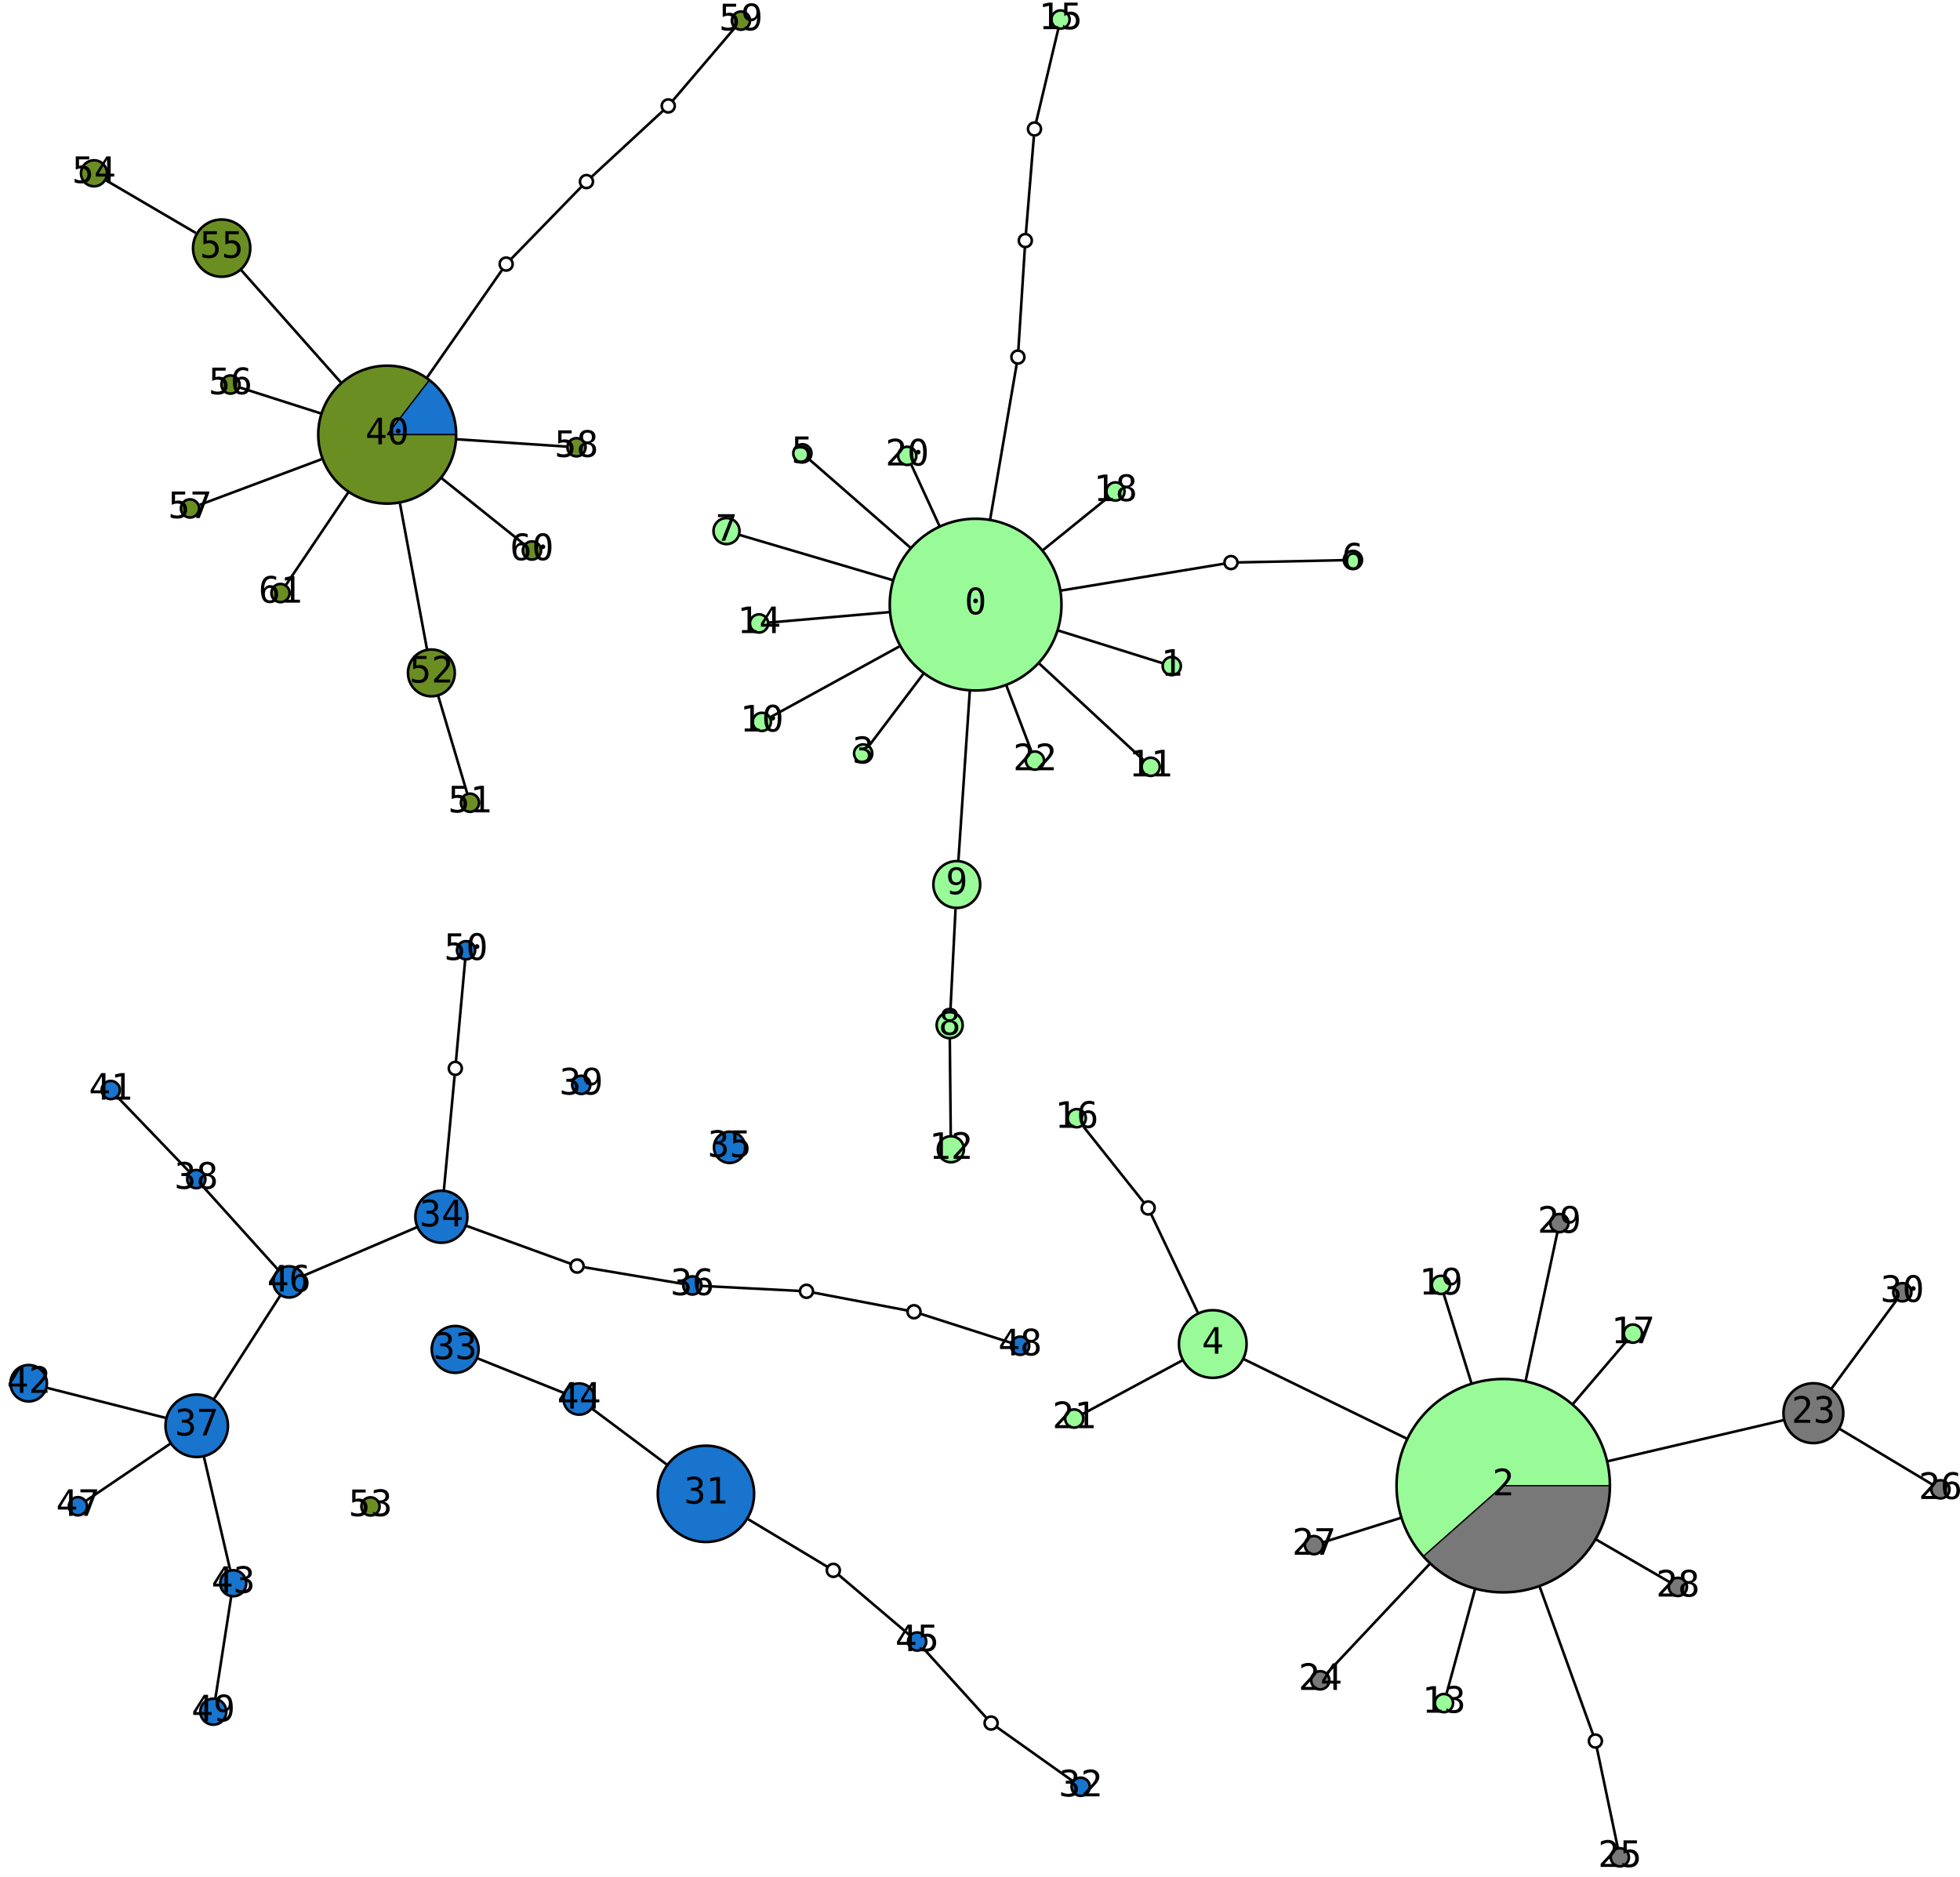
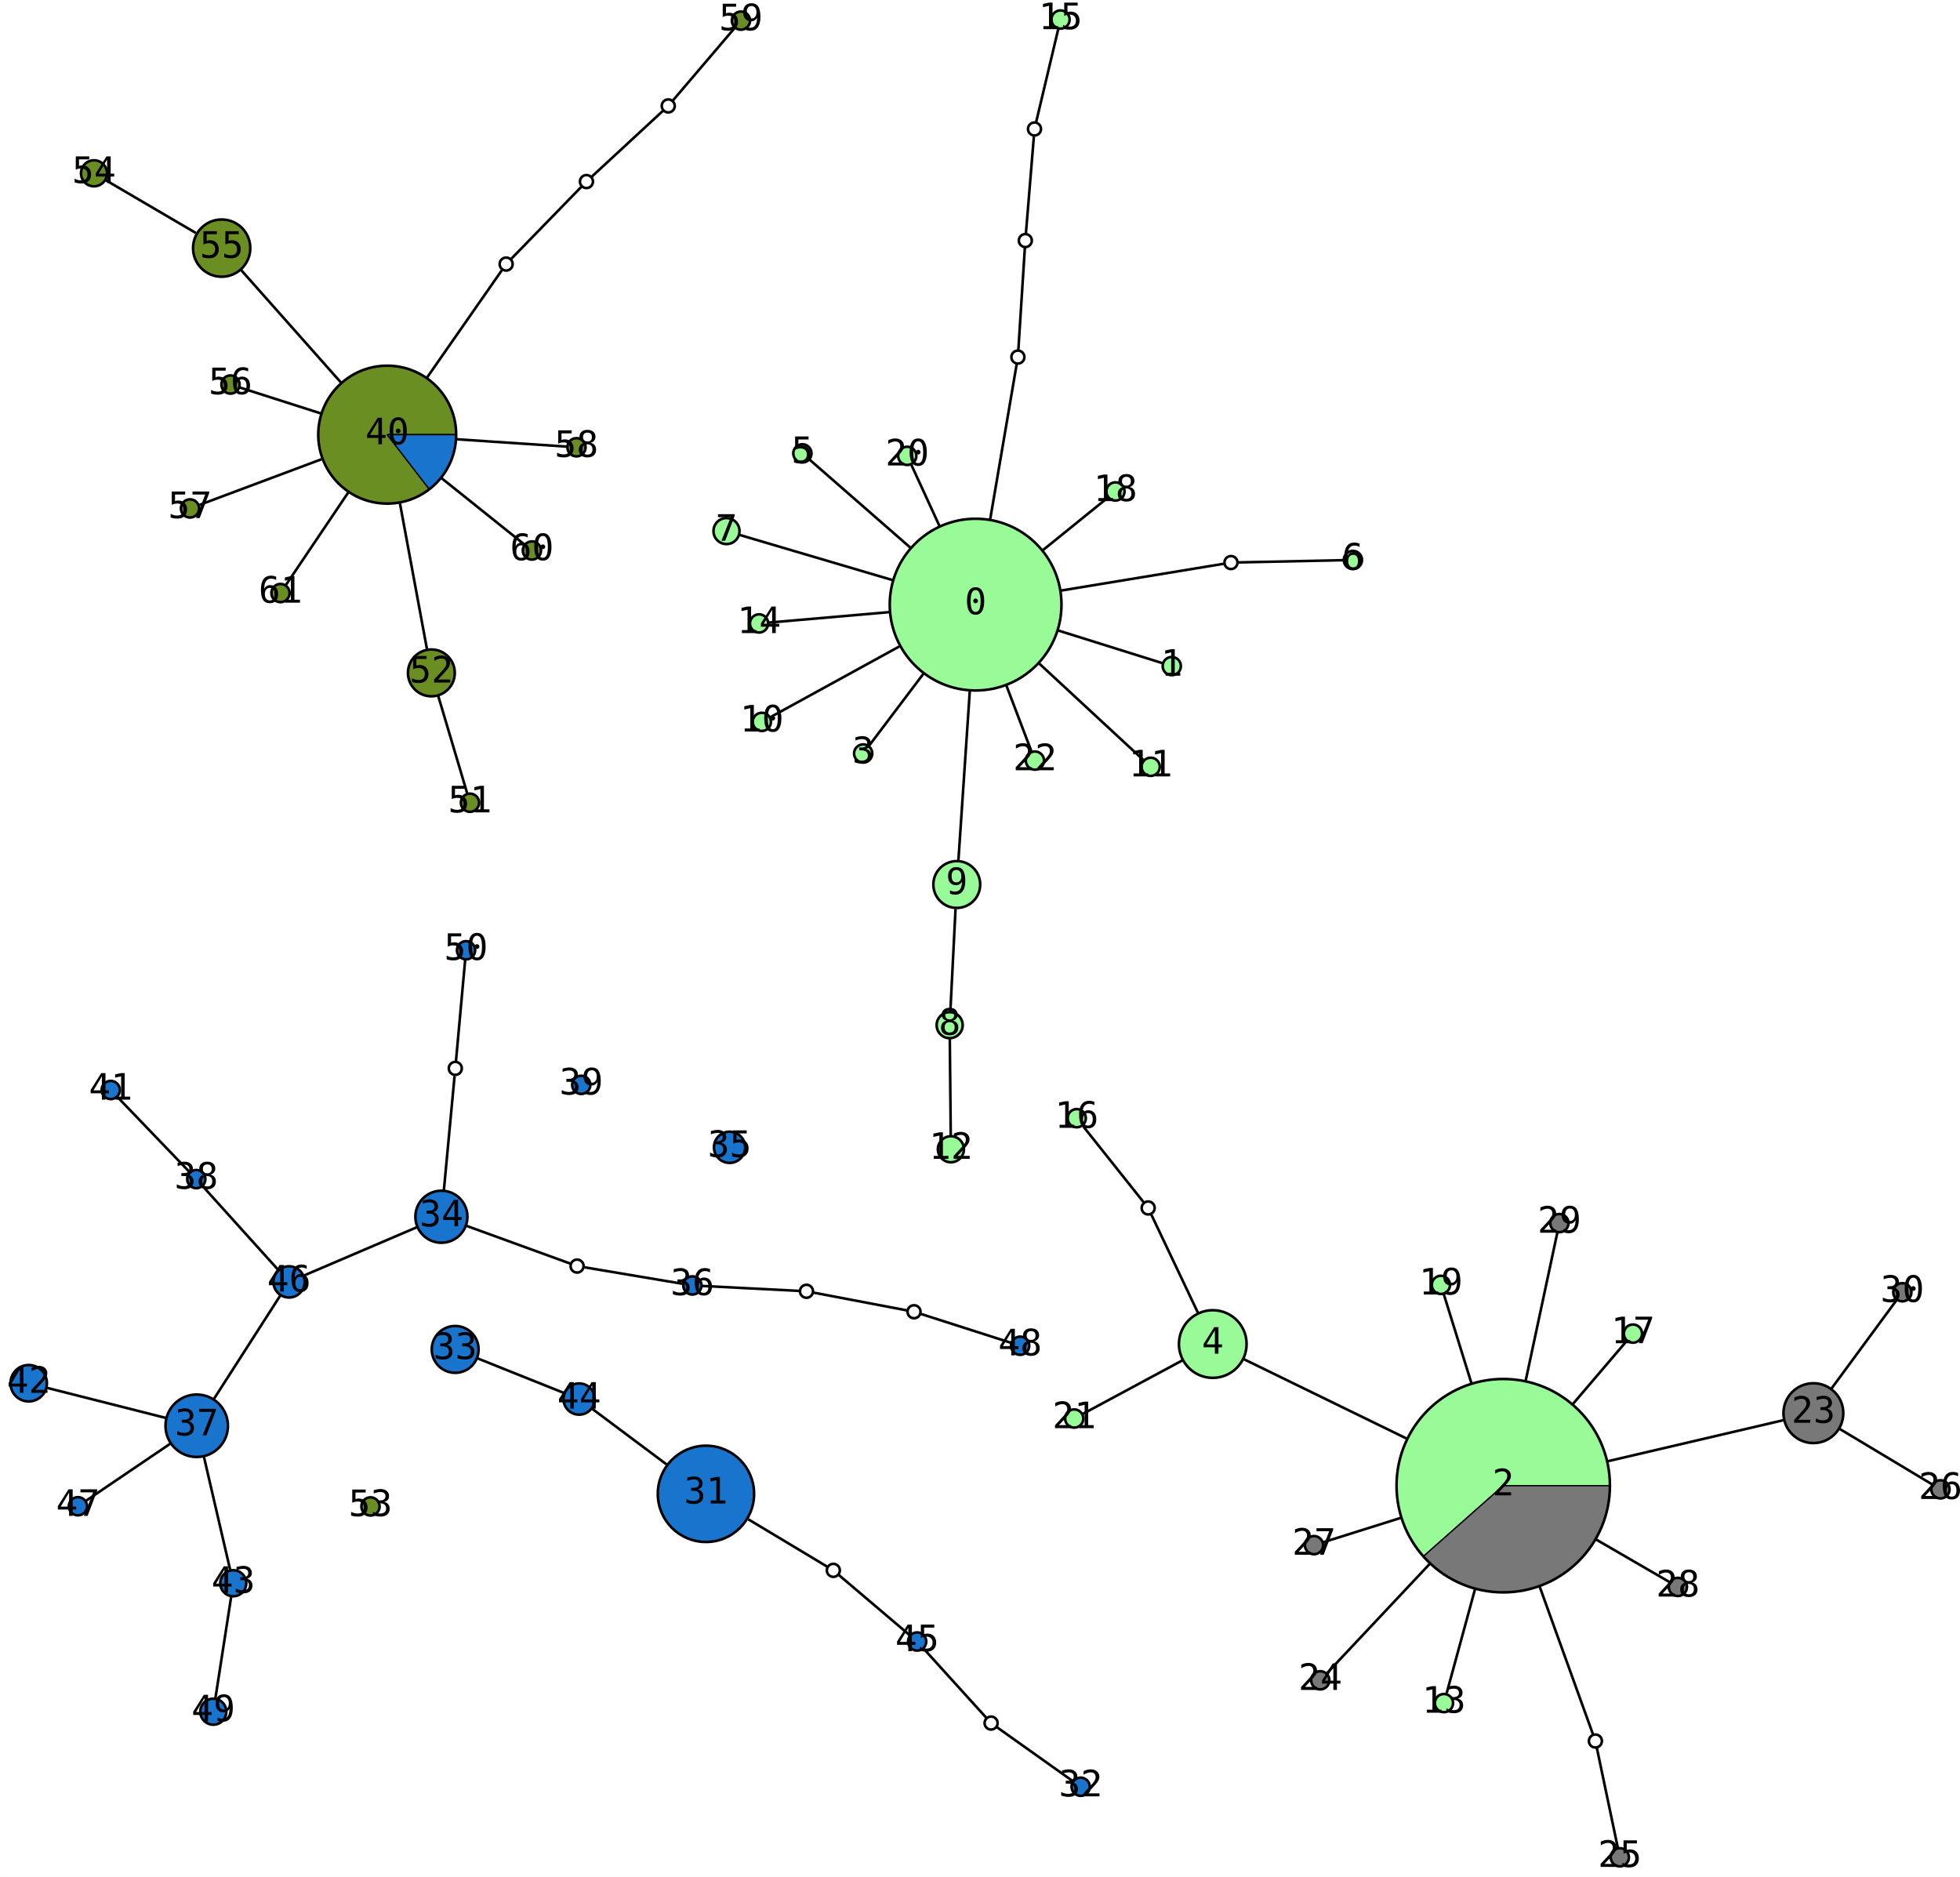
<svg xmlns="http://www.w3.org/2000/svg" width="753pt" height="721pt" viewBox="0.00 0.00 753.17 721.21">
  <g id="graph0" class="graph" transform="scale(1 1) rotate(0) translate(220.351 500.881)">
    <polygon fill="white" stroke="none" points="-220.351,220.327 -220.351,-500.881 532.823,-500.881 532.823,220.327 -220.351,220.327" />
    <g id="node1" class="node">
      <ellipse fill="palegreen" stroke="black" cx="154.548" cy="-268.542" rx="33" ry="33" />
      <text text-anchor="middle" x="154.548" y="-264.842" font-family="monospace" font-size="14.00">0</text>
    </g>
    <g id="node2" class="node">
      <ellipse fill="palegreen" stroke="black" cx="229.929" cy="-244.923" rx="3.5" ry="3.5" />
      <text text-anchor="middle" x="229.929" y="-241.223" font-family="monospace" font-size="14.00">1</text>
    </g>
    <g id="edge1" class="edge">
      <path fill="none" stroke="black" d="M186.079,-258.663C201.894,-253.707 219.196,-248.286 226.438,-246.017" />
    </g>
    <g id="node63" class="node">
      <ellipse fill="white" stroke="black" cx="170.796" cy="-363.665" rx="2.5" ry="2.5" />
    </g>
    <g id="edge2" class="edge">
      <path fill="none" stroke="black" d="M160.14,-301.278C164.032,-324.064 168.786,-351.895 170.305,-360.789" />
    </g>
    <g id="node3" class="node">
      <path fill="palegreen" stroke="black" stroke-width="0.5" d="M357.31,70.026C357.31,70.026 398.31,70.026 398.31,70.026 398.31,68.374 398.21,66.724 398.011,65.084 397.812,63.444 397.514,61.818 397.119,60.214 396.724,58.61 396.232,57.032 395.646,55.487 395.06,53.943 394.382,52.435 393.614,50.972 392.846,49.51 391.991,48.095 391.053,46.735 390.114,45.376 389.095,44.074 387.999,42.838 386.904,41.602 385.735,40.432 384.498,39.337 383.262,38.242 381.96,37.222 380.601,36.284 379.241,35.345 377.827,34.49 376.364,33.722 374.901,32.955 373.394,32.276 371.849,31.69 370.305,31.105 368.726,30.613 367.122,30.217 365.518,29.822 363.892,29.524 362.252,29.325 360.612,29.126 358.962,29.026 357.31,29.026 355.658,29.026 354.008,29.126 352.368,29.325 350.728,29.524 349.102,29.822 347.498,30.217 345.894,30.613 344.316,31.105 342.771,31.69 341.227,32.276 339.719,32.955 338.257,33.722 336.794,34.49 335.379,35.345 334.02,36.284 332.66,37.222 331.359,38.242 330.122,39.337 328.886,40.432 327.717,41.602 326.621,42.838 325.526,44.074 324.506,45.376 323.568,46.735 322.63,48.095 321.774,49.51 321.007,50.972 320.239,52.435 319.56,53.943 318.975,55.487 318.389,57.032 317.897,58.61 317.502,60.214 317.106,61.818 316.808,63.444 316.609,65.084 316.41,66.724 316.31,68.374 316.31,70.026 316.31,71.678 316.41,73.328 316.609,74.968 316.808,76.608 317.106,78.234 317.502,79.838 317.897,81.442 318.389,83.02 318.975,84.565 319.56,86.109 320.239,87.617 321.007,89.08 321.774,90.542 322.63,91.957 323.568,93.317 324.506,94.676 325.526,95.978 326.621,97.214 326.621,97.214 357.31,70.026 357.31,70.026" />
      <path fill="#787878" stroke="black" stroke-width="0.5" d="M357.31,70.026C357.31,70.026 326.621,97.214 326.621,97.214 327.306,97.987 328.019,98.733 328.76,99.452 329.501,100.171 330.269,100.861 331.062,101.522 331.855,102.183 332.672,102.814 333.513,103.413 334.353,104.012 335.216,104.579 336.099,105.113 336.983,105.647 337.886,106.147 338.807,106.613 339.728,107.079 340.667,107.51 341.62,107.905 342.574,108.3 343.542,108.659 344.523,108.981 345.504,109.303 346.496,109.588 347.498,109.835 348.501,110.082 349.512,110.291 350.53,110.461 351.548,110.632 352.572,110.764 353.6,110.858 354.628,110.951 355.659,111.006 356.691,111.021 357.723,111.037 358.755,111.014 359.786,110.951 360.816,110.889 361.844,110.788 362.866,110.648 363.889,110.508 364.906,110.329 365.915,110.113 366.925,109.896 367.925,109.641 368.915,109.349 369.905,109.057 370.884,108.728 371.849,108.362 372.814,107.996 373.765,107.593 374.7,107.155 375.635,106.718 376.553,106.245 377.452,105.738 378.351,105.231 379.23,104.69 380.089,104.116 380.947,103.543 381.783,102.937 382.596,102.301 383.408,101.664 384.197,100.997 384.959,100.301 385.721,99.605 386.457,98.88 387.164,98.129 387.872,97.377 388.55,96.599 389.199,95.796 389.848,94.993 390.466,94.166 391.053,93.317 391.639,92.467 392.193,91.596 392.714,90.704 393.234,89.813 393.721,88.903 394.173,87.975 394.625,87.046 395.041,86.102 395.422,85.142 395.803,84.183 396.147,83.209 396.454,82.224 396.761,81.238 397.031,80.241 397.263,79.236 397.494,78.23 397.688,77.216 397.844,76.195 397.999,75.175 398.116,74.149 398.193,73.119 398.271,72.09 398.31,71.058 398.31,70.026 398.31,70.026 357.31,70.026 357.31,70.026" />
      <ellipse fill="none" stroke="black" cx="357.31" cy="70.026" rx="41" ry="41" />
      <text text-anchor="middle" x="357.31" y="73.726" font-family="monospace" font-size="14.00">2</text>
    </g>
    <g id="node5" class="node">
      <ellipse fill="palegreen" stroke="black" cx="245.685" cy="15.595" rx="13" ry="13" />
      <text text-anchor="middle" x="245.685" y="19.295" font-family="monospace" font-size="14.00">4</text>
    </g>
    <g id="edge6" class="edge">
      <path fill="none" stroke="black" d="M320.451,52.052C298.605,41.4 272.364,28.605 257.495,21.354" />
    </g>
    <g id="node14" class="node">
      <ellipse fill="palegreen" stroke="black" cx="334.531" cy="153.566" rx="3.5" ry="3.5" />
      <text text-anchor="middle" x="334.531" y="157.266" font-family="monospace" font-size="14.00">13</text>
    </g>
    <g id="edge7" class="edge">
      <path fill="none" stroke="black" d="M346.454,109.838C342.054,125.976 337.547,142.504 335.569,149.759" />
    </g>
    <g id="node18" class="node">
      <ellipse fill="palegreen" stroke="black" cx="407.163" cy="11.587" rx="3.5" ry="3.5" />
      <text text-anchor="middle" x="407.163" y="15.287" font-family="monospace" font-size="14.00">17</text>
    </g>
    <g id="edge8" class="edge">
      <path fill="none" stroke="black" d="M383.988,38.754C392.508,28.767 400.753,19.102 404.717,14.456" />
    </g>
    <g id="node20" class="node">
      <ellipse fill="palegreen" stroke="black" cx="333.356" cy="-7.135" rx="3.5" ry="3.5" />
      <text text-anchor="middle" x="333.356" y="-3.435" font-family="monospace" font-size="14.00">19</text>
    </g>
    <g id="edge9" class="edge">
      <path fill="none" stroke="black" d="M345.052,30.541C340.724,16.6 336.445,2.816 334.477,-3.523" />
    </g>
    <g id="node24" class="node">
      <ellipse fill="#787878" stroke="black" cx="476.498" cy="42.162" rx="11.5" ry="11.5" />
      <text text-anchor="middle" x="476.498" y="45.862" font-family="monospace" font-size="14.00">23</text>
    </g>
    <g id="edge10" class="edge">
      <path fill="none" stroke="black" d="M397.33,60.67C421.135,55.105 449.627,48.444 465.111,44.825" />
    </g>
    <g id="node25" class="node">
      <ellipse fill="#787878" stroke="black" cx="286.998" cy="144.816" rx="3.5" ry="3.5" />
      <text text-anchor="middle" x="286.998" y="148.516" font-family="monospace" font-size="14.00">24</text>
    </g>
    <g id="edge11" class="edge">
      <path fill="none" stroke="black" d="M329.117,100.015C313.529,116.596 296.039,135.2 289.576,142.074" />
    </g>
    <g id="node28" class="node">
      <ellipse fill="#787878" stroke="black" cx="284.588" cy="92.879" rx="3.5" ry="3.5" />
      <text text-anchor="middle" x="284.588" y="96.579" font-family="monospace" font-size="14.00">27</text>
    </g>
    <g id="edge12" class="edge">
      <path fill="none" stroke="black" d="M317.969,82.389C305.654,86.259 293.797,89.985 288.102,91.775" />
    </g>
    <g id="node29" class="node">
      <ellipse fill="#787878" stroke="black" cx="424.426" cy="108.932" rx="3.5" ry="3.5" />
      <text text-anchor="middle" x="424.426" y="112.632" font-family="monospace" font-size="14.00">28</text>
    </g>
    <g id="edge13" class="edge">
      <path fill="none" stroke="black" d="M392.834,90.618C404.405,97.326 415.663,103.852 421.081,106.992" />
    </g>
    <g id="node30" class="node">
      <ellipse fill="#787878" stroke="black" cx="378.882" cy="-30.873" rx="3.5" ry="3.5" />
      <text text-anchor="middle" x="378.882" y="-27.173" font-family="monospace" font-size="14.00">29</text>
    </g>
    <g id="edge14" class="edge">
      <path fill="none" stroke="black" d="M365.898,29.858C370.739,7.216 376.197,-18.311 378.144,-27.419" />
    </g>
    <g id="node4" class="node">
      <ellipse fill="palegreen" stroke="black" cx="111.342" cy="-211.335" rx="3.5" ry="3.5" />
      <text text-anchor="middle" x="111.342" y="-207.635" font-family="monospace" font-size="14.00">3</text>
    </g>
    <g id="edge15" class="edge">
      <path fill="none" stroke="black" d="M113.665,-214.411C117.661,-219.702 126.206,-231.016 134.455,-241.938" />
    </g>
    <g id="node22" class="node">
      <ellipse fill="palegreen" stroke="black" cx="192.442" cy="44.224" rx="3.5" ry="3.5" />
      <text text-anchor="middle" x="192.442" y="47.924" font-family="monospace" font-size="14.00">21</text>
    </g>
    <g id="edge16" class="edge">
      <path fill="none" stroke="black" d="M234.132,21.807C221.898,28.385 203.334,38.367 195.798,42.419" />
    </g>
    <g id="node6" class="node">
      <ellipse fill="palegreen" stroke="black" cx="87.976" cy="-326.663" rx="3.5" ry="3.5" />
      <text text-anchor="middle" x="87.976" y="-322.963" font-family="monospace" font-size="14.00">5</text>
    </g>
    <g id="edge17" class="edge">
      <path fill="none" stroke="black" d="M90.836,-324.166C97.506,-318.343 114.65,-303.376 129.475,-290.433" />
    </g>
    <g id="node7" class="node">
      <ellipse fill="palegreen" stroke="black" cx="299.536" cy="-285.697" rx="3.5" ry="3.5" />
      <text text-anchor="middle" x="299.536" y="-281.997" font-family="monospace" font-size="14.00">6</text>
    </g>
    <g id="node66" class="node">
      <ellipse fill="white" stroke="black" cx="252.682" cy="-284.702" rx="2.5" ry="2.5" />
    </g>
    <g id="edge18" class="edge">
      <path fill="none" stroke="black" d="M295.86,-285.619C286.713,-285.424 263.104,-284.923 255.259,-284.756" />
    </g>
    <g id="node8" class="node">
      <ellipse fill="palegreen" stroke="black" cx="58.811" cy="-296.804" rx="5" ry="5" />
      <text text-anchor="middle" x="58.811" y="-293.104" font-family="monospace" font-size="14.00">7</text>
    </g>
    <g id="edge20" class="edge">
      <path fill="none" stroke="black" d="M63.69,-295.364C74.436,-292.192 100.907,-284.378 122.521,-277.997" />
    </g>
    <g id="node9" class="node">
      <ellipse fill="palegreen" stroke="black" cx="144.576" cy="-106.942" rx="5" ry="5" />
      <text text-anchor="middle" x="144.576" y="-103.242" font-family="monospace" font-size="14.00">8</text>
    </g>
    <g id="node10" class="node">
      <ellipse fill="palegreen" stroke="black" cx="147.309" cy="-160.984" rx="9" ry="9" />
      <text text-anchor="middle" x="147.309" y="-157.284" font-family="monospace" font-size="14.00">9</text>
    </g>
    <g id="edge21" class="edge">
      <path fill="none" stroke="black" d="M147.926,-170.155C148.891,-184.481 150.801,-212.873 152.324,-235.49" />
    </g>
    <g id="edge22" class="edge">
      <path fill="none" stroke="black" d="M146.833,-151.571C146.252,-140.079 145.29,-121.062 144.833,-112.02" />
    </g>
    <g id="node11" class="node">
      <ellipse fill="palegreen" stroke="black" cx="72.393" cy="-223.483" rx="3.5" ry="3.5" />
      <text text-anchor="middle" x="72.393" y="-219.783" font-family="monospace" font-size="14.00">10</text>
    </g>
    <g id="edge23" class="edge">
      <path fill="none" stroke="black" d="M75.513,-225.194C83.662,-229.663 106.262,-242.059 125.218,-252.456" />
    </g>
    <g id="node12" class="node">
      <ellipse fill="palegreen" stroke="black" cx="221.826" cy="-206.221" rx="3.5" ry="3.5" />
      <text text-anchor="middle" x="221.826" y="-202.521" font-family="monospace" font-size="14.00">11</text>
    </g>
    <g id="edge24" class="edge">
      <path fill="none" stroke="black" d="M218.935,-208.899C212.044,-215.282 194.088,-231.915 178.884,-245.999" />
    </g>
    <g id="node13" class="node">
      <ellipse fill="palegreen" stroke="black" cx="145.045" cy="-59.253" rx="5" ry="5" />
      <text text-anchor="middle" x="145.045" y="-55.553" font-family="monospace" font-size="14.00">12</text>
    </g>
    <g id="edge25" class="edge">
      <path fill="none" stroke="black" d="M144.995,-64.356C144.905,-73.487 144.718,-92.522 144.627,-101.731" />
    </g>
    <g id="node15" class="node">
      <ellipse fill="palegreen" stroke="black" cx="71.329" cy="-261.312" rx="3.5" ry="3.5" />
      <text text-anchor="middle" x="71.329" y="-257.612" font-family="monospace" font-size="14.00">14</text>
    </g>
    <g id="edge26" class="edge">
      <path fill="none" stroke="black" d="M74.905,-261.623C82.994,-262.325 103.405,-264.099 121.538,-265.674" />
    </g>
    <g id="node16" class="node">
      <ellipse fill="palegreen" stroke="black" cx="187.18" cy="-493.381" rx="3.5" ry="3.5" />
      <text text-anchor="middle" x="187.18" y="-489.681" font-family="monospace" font-size="14.00">15</text>
    </g>
    <g id="node17" class="node">
      <ellipse fill="palegreen" stroke="black" cx="193.407" cy="-71.192" rx="3.5" ry="3.5" />
      <text text-anchor="middle" x="193.407" y="-67.492" font-family="monospace" font-size="14.00">16</text>
    </g>
    <g id="node67" class="node">
      <ellipse fill="white" stroke="black" cx="220.861" cy="-36.694" rx="2.5" ry="2.5" />
    </g>
    <g id="edge27" class="edge">
      <path fill="none" stroke="black" d="M195.94,-68.008C201.462,-61.069 214.463,-44.734 219.144,-38.852" />
    </g>
    <g id="node19" class="node">
      <ellipse fill="palegreen" stroke="black" cx="208.282" cy="-312.028" rx="3.5" ry="3.5" />
      <text text-anchor="middle" x="208.282" y="-308.328" font-family="monospace" font-size="14.00">18</text>
    </g>
    <g id="edge29" class="edge">
      <path fill="none" stroke="black" d="M205.393,-309.69C200.553,-305.773 190.352,-297.517 180.348,-289.421" />
    </g>
    <g id="node21" class="node">
      <ellipse fill="palegreen" stroke="black" cx="128.269" cy="-325.709" rx="3.5" ry="3.5" />
      <text text-anchor="middle" x="128.269" y="-322.009" font-family="monospace" font-size="14.00">20</text>
    </g>
    <g id="edge30" class="edge">
      <path fill="none" stroke="black" d="M129.834,-322.304C132.044,-317.497 136.299,-308.242 140.663,-298.748" />
    </g>
    <g id="node23" class="node">
      <ellipse fill="palegreen" stroke="black" cx="177.343" cy="-208.607" rx="3.5" ry="3.5" />
      <text text-anchor="middle" x="177.343" y="-204.907" font-family="monospace" font-size="14.00">22</text>
    </g>
    <g id="edge31" class="edge">
      <path fill="none" stroke="black" d="M175.986,-212.177C174.03,-217.318 170.23,-227.31 166.365,-237.472" />
    </g>
    <g id="node26" class="node">
      <ellipse fill="#787878" stroke="black" cx="402.114" cy="212.827" rx="3.5" ry="3.5" />
      <text text-anchor="middle" x="402.114" y="216.527" font-family="monospace" font-size="14.00">25</text>
    </g>
    <g id="node68" class="node">
      <ellipse fill="white" stroke="black" cx="392.728" cy="168.15" rx="2.5" ry="2.5" />
    </g>
    <g id="edge32" class="edge">
      <path fill="none" stroke="black" d="M401.377,209.321C399.545,200.599 394.815,178.088 393.244,170.607" />
    </g>
    <g id="node27" class="node">
      <ellipse fill="#787878" stroke="black" cx="525.323" cy="71.433" rx="3.5" ry="3.5" />
      <text text-anchor="middle" x="525.323" y="75.133" font-family="monospace" font-size="14.00">26</text>
    </g>
    <g id="edge34" class="edge">
      <path fill="none" stroke="black" d="M522.12,69.512C514.991,65.239 497.572,54.796 486.438,48.121" />
    </g>
    <g id="node31" class="node">
      <ellipse fill="#787878" stroke="black" cx="510.686" cy="-4.302" rx="3.5" ry="3.5" />
      <text text-anchor="middle" x="510.686" y="-0.602" font-family="monospace" font-size="14.00">30</text>
    </g>
    <g id="edge35" class="edge">
      <path fill="none" stroke="black" d="M508.443,-1.254C503.452,5.53 491.254,22.108 483.458,32.703" />
    </g>
    <g id="node32" class="node">
      <ellipse fill="#1874cd" stroke="black" cx="50.914" cy="73.164" rx="18.5" ry="18.5" />
      <text text-anchor="middle" x="50.914" y="76.864" font-family="monospace" font-size="14.00">31</text>
    </g>
    <g id="node33" class="node">
      <ellipse fill="#1874cd" stroke="black" cx="194.92" cy="185.717" rx="3.5" ry="3.5" />
      <text text-anchor="middle" x="194.92" y="189.417" font-family="monospace" font-size="14.00">32</text>
    </g>
    <g id="node34" class="node">
      <ellipse fill="#1874cd" stroke="black" cx="-45.455" cy="17.662" rx="9" ry="9" />
      <text text-anchor="middle" x="-45.455" y="21.362" font-family="monospace" font-size="14.00">33</text>
    </g>
    <g id="node35" class="node">
      <ellipse fill="#1874cd" stroke="black" cx="-50.752" cy="-33.323" rx="10" ry="10" />
      <text text-anchor="middle" x="-50.752" y="-29.623" font-family="monospace" font-size="14.00">34</text>
    </g>
    <g id="node69" class="node">
      <ellipse fill="white" stroke="black" cx="-45.406" cy="-90.331" rx="2.5" ry="2.5" />
    </g>
    <g id="edge36" class="edge">
      <path fill="none" stroke="black" d="M-49.797,-43.514C-48.547,-56.837 -46.43,-79.416 -45.68,-87.415" />
    </g>
    <g id="node36" class="node">
      <ellipse fill="#1874cd" stroke="black" cx="60" cy="-60" rx="6" ry="6" />
      <text text-anchor="middle" x="60" y="-56.3" font-family="monospace" font-size="14.00">35</text>
    </g>
    <g id="node37" class="node">
      <ellipse fill="#1874cd" stroke="black" cx="45.709" cy="-6.917" rx="3.5" ry="3.5" />
      <text text-anchor="middle" x="45.709" y="-3.217" font-family="monospace" font-size="14.00">36</text>
    </g>
    <g id="node70" class="node">
      <ellipse fill="white" stroke="black" cx="1.397" cy="-14.364" rx="2.5" ry="2.5" />
    </g>
    <g id="edge38" class="edge">
      <path fill="none" stroke="black" d="M42.232,-7.501C33.745,-8.928 12.092,-12.566 4.27,-13.881" />
    </g>
    <g id="node71" class="node">
      <ellipse fill="white" stroke="black" cx="89.55" cy="-4.674" rx="2.5" ry="2.5" />
    </g>
    <g id="edge40" class="edge">
      <path fill="none" stroke="black" d="M49.447,-6.726C58.061,-6.285 79.152,-5.206 86.758,-4.817" />
    </g>
    <g id="node38" class="node">
      <ellipse fill="#1874cd" stroke="black" cx="-144.781" cy="47.002" rx="12" ry="12" />
      <text text-anchor="middle" x="-144.781" y="50.702" font-family="monospace" font-size="14.00">37</text>
    </g>
    <g id="node43" class="node">
      <ellipse fill="#1874cd" stroke="black" cx="-209.351" cy="30.655" rx="7" ry="7" />
      <text text-anchor="middle" x="-209.351" y="34.355" font-family="monospace" font-size="14.00">42</text>
    </g>
    <g id="edge43" class="edge">
      <path fill="none" stroke="black" d="M-156.624,44.004C-170.022,40.612 -191.399,35.2 -202.364,32.424" />
    </g>
    <g id="node44" class="node">
      <ellipse fill="#1874cd" stroke="black" cx="-130.733" cy="107.517" rx="5" ry="5" />
      <text text-anchor="middle" x="-130.733" y="111.217" font-family="monospace" font-size="14.00">43</text>
    </g>
    <g id="edge44" class="edge">
      <path fill="none" stroke="black" d="M-142.005,58.958C-138.935,72.184 -134.129,92.886 -131.918,102.409" />
    </g>
    <g id="node47" class="node">
      <ellipse fill="#1874cd" stroke="black" cx="-109.302" cy="-8.282" rx="6" ry="6" />
      <text text-anchor="middle" x="-109.302" y="-4.582" font-family="monospace" font-size="14.00">46</text>
    </g>
    <g id="edge45" class="edge">
      <path fill="none" stroke="black" d="M-138.273,36.862C-130.671,25.017 -118.395,5.887 -112.57,-3.189" />
    </g>
    <g id="node48" class="node">
      <ellipse fill="#1874cd" stroke="black" cx="-190.425" cy="77.93" rx="3.5" ry="3.5" />
      <text text-anchor="middle" x="-190.425" y="81.63" font-family="monospace" font-size="14.00">47</text>
    </g>
    <g id="edge46" class="edge">
      <path fill="none" stroke="black" d="M-154.91,53.866C-165.206,60.842 -180.554,71.242 -187.183,75.734" />
    </g>
    <g id="node39" class="node">
      <ellipse fill="#1874cd" stroke="black" cx="-144.941" cy="-47.786" rx="3.5" ry="3.5" />
      <text text-anchor="middle" x="-144.941" y="-44.086" font-family="monospace" font-size="14.00">38</text>
    </g>
    <g id="node42" class="node">
      <ellipse fill="#1874cd" stroke="black" cx="-177.824" cy="-82.023" rx="3.5" ry="3.5" />
      <text text-anchor="middle" x="-177.824" y="-78.323" font-family="monospace" font-size="14.00">41</text>
    </g>
    <g id="edge47" class="edge">
      <path fill="none" stroke="black" d="M-147.521,-50.473C-153.699,-56.904 -169.273,-73.12 -175.346,-79.442" />
    </g>
    <g id="edge48" class="edge">
      <path fill="none" stroke="black" d="M-142.378,-44.945C-136.313,-38.222 -121.031,-21.283 -113.554,-12.995" />
    </g>
    <g id="node40" class="node">
      <ellipse fill="#1874cd" stroke="black" cx="3" cy="-84" rx="3.5" ry="3.5" />
      <text text-anchor="middle" x="3" y="-80.3" font-family="monospace" font-size="14.00">39</text>
    </g>
    <g id="node41" class="node">
-       <path fill="#1874cd" stroke="black" stroke-width="0.5" d="M-71.575,-333.858C-71.575,-333.858 -45.075,-333.858 -45.075,-333.858 -45.075,-334.867 -45.133,-335.876 -45.248,-336.879 -45.363,-337.881 -45.535,-338.877 -45.764,-339.86 -45.993,-340.843 -46.277,-341.812 -46.617,-342.763 -46.956,-343.714 -47.349,-344.644 -47.794,-345.55 -48.24,-346.456 -48.736,-347.336 -49.282,-348.185 -49.828,-349.034 -50.422,-349.851 -51.061,-350.633 -51.7,-351.414 -52.383,-352.158 -53.107,-352.862 -53.83,-353.565 -54.594,-354.227 -55.393,-354.843 -55.393,-354.843 -71.575,-333.858 -71.575,-333.858" />
-       <path fill="olivedrab" stroke="black" stroke-width="0.5" d="M-71.575,-333.858C-71.575,-333.858 -55.393,-354.843 -55.393,-354.843 -55.98,-355.296 -56.586,-355.724 -57.209,-356.125 -57.831,-356.527 -58.471,-356.903 -59.125,-357.251 -59.779,-357.599 -60.448,-357.92 -61.129,-358.212 -61.81,-358.504 -62.504,-358.768 -63.207,-359.002 -63.91,-359.236 -64.623,-359.44 -65.343,-359.615 -66.064,-359.789 -66.791,-359.933 -67.523,-360.046 -68.256,-360.16 -68.993,-360.242 -69.732,-360.294 -70.472,-360.345 -71.213,-360.366 -71.954,-360.355 -72.695,-360.345 -73.435,-360.303 -74.173,-360.23 -74.91,-360.158 -75.645,-360.054 -76.374,-359.92 -77.103,-359.786 -77.826,-359.621 -78.541,-359.426 -79.256,-359.231 -79.962,-359.007 -80.659,-358.752 -81.355,-358.498 -82.04,-358.215 -82.713,-357.904 -83.385,-357.592 -84.044,-357.253 -84.689,-356.886 -85.333,-356.519 -85.961,-356.126 -86.572,-355.706 -87.183,-355.287 -87.776,-354.842 -88.35,-354.373 -88.924,-353.903 -89.478,-353.41 -90.01,-352.895 -90.543,-352.379 -91.053,-351.841 -91.541,-351.283 -92.028,-350.725 -92.492,-350.146 -92.931,-349.549 -93.37,-348.951 -93.783,-348.336 -94.17,-347.704 -94.558,-347.072 -94.918,-346.424 -95.251,-345.762 -95.584,-345.1 -95.889,-344.424 -96.165,-343.736 -96.442,-343.048 -96.689,-342.349 -96.907,-341.641 -97.124,-340.932 -97.312,-340.215 -97.47,-339.491 -97.627,-338.767 -97.754,-338.036 -97.851,-337.301 -97.947,-336.566 -98.013,-335.828 -98.047,-335.087 -98.081,-334.347 -98.085,-333.605 -98.057,-332.865 -98.029,-332.124 -97.97,-331.385 -97.88,-330.649 -97.791,-329.913 -97.67,-329.182 -97.519,-328.456 -97.368,-327.731 -97.186,-327.012 -96.975,-326.301 -96.764,-325.591 -96.523,-324.89 -96.253,-324.199 -95.983,-323.509 -95.683,-322.831 -95.356,-322.165 -95.029,-321.5 -94.675,-320.849 -94.293,-320.214 -93.911,-319.578 -93.503,-318.959 -93.07,-318.358 -92.636,-317.757 -92.178,-317.174 -91.695,-316.611 -91.213,-316.049 -90.707,-315.507 -90.18,-314.986 -89.652,-314.466 -89.102,-313.968 -88.533,-313.494 -87.963,-313.019 -87.374,-312.569 -86.767,-312.144 -86.159,-311.719 -85.534,-311.32 -84.894,-310.948 -84.253,-310.575 -83.597,-310.23 -82.927,-309.912 -82.257,-309.595 -81.575,-309.305 -80.88,-309.045 -80.186,-308.785 -79.482,-308.554 -78.769,-308.353 -78.055,-308.152 -77.334,-307.98 -76.606,-307.84 -75.878,-307.699 -75.145,-307.589 -74.408,-307.51 -73.671,-307.43 -72.931,-307.382 -72.19,-307.365 -71.449,-307.348 -70.708,-307.362 -69.968,-307.407 -69.228,-307.452 -68.491,-307.528 -67.757,-307.634 -67.024,-307.741 -66.295,-307.879 -65.573,-308.046 -64.851,-308.214 -64.137,-308.412 -63.431,-308.64 -62.726,-308.868 -62.031,-309.125 -61.347,-309.411 -60.663,-309.697 -59.992,-310.012 -59.334,-310.354 -58.677,-310.697 -58.034,-311.067 -57.408,-311.463 -56.782,-311.859 -56.172,-312.281 -55.581,-312.729 -54.99,-313.176 -54.418,-313.648 -53.867,-314.143 -53.316,-314.639 -52.785,-315.157 -52.277,-315.697 -51.769,-316.236 -51.284,-316.797 -50.823,-317.378 -50.362,-317.958 -49.926,-318.558 -49.515,-319.175 -49.105,-319.792 -48.72,-320.426 -48.362,-321.075 -48.005,-321.724 -47.675,-322.388 -47.373,-323.065 -47.071,-323.742 -46.798,-324.431 -46.554,-325.131 -46.309,-325.831 -46.095,-326.541 -45.91,-327.258 -45.726,-327.976 -45.571,-328.701 -45.448,-329.432 -45.324,-330.163 -45.231,-330.899 -45.169,-331.637 -45.106,-332.376 -45.075,-333.117 -45.075,-333.858 -45.075,-333.858 -71.575,-333.858 -71.575,-333.858" />
+       <path fill="olivedrab" stroke="black" stroke-width="0.5" d="M-71.575,-333.858C-71.575,-333.858 -45.075,-333.858 -45.075,-333.858 -45.075,-334.599 -45.106,-335.34 -45.169,-336.078 -45.231,-336.817 -45.324,-337.553 -45.448,-338.283 -45.571,-339.014 -45.726,-339.739 -45.91,-340.457 -46.095,-341.175 -46.309,-341.885 -46.554,-342.585 -46.798,-343.285 -47.071,-343.974 -47.373,-344.651 -47.675,-345.328 -48.005,-345.992 -48.362,-346.641 -48.72,-347.29 -49.105,-347.924 -49.515,-348.541 -49.926,-349.158 -50.362,-349.758 -50.823,-350.338 -51.284,-350.918 -51.769,-351.479 -52.277,-352.019 -52.785,-352.559 -53.316,-353.077 -53.867,-353.572 -54.418,-354.068 -54.99,-354.539 -55.581,-354.987 -56.172,-355.434 -56.782,-355.857 -57.408,-356.253 -58.034,-356.649 -58.677,-357.019 -59.334,-357.361 -59.992,-357.704 -60.663,-358.018 -61.347,-358.304 -62.031,-358.59 -62.726,-358.848 -63.431,-359.075 -64.137,-359.303 -64.851,-359.501 -65.573,-359.669 -66.295,-359.837 -67.024,-359.975 -67.757,-360.081 -68.491,-360.188 -69.228,-360.264 -69.968,-360.309 -70.708,-360.354 -71.449,-360.368 -72.19,-360.351 -72.931,-360.333 -73.671,-360.285 -74.408,-360.206 -75.145,-360.127 -75.878,-360.017 -76.606,-359.876 -77.334,-359.735 -78.055,-359.564 -78.769,-359.363 -79.482,-359.162 -80.186,-358.931 -80.88,-358.67 -81.575,-358.41 -82.257,-358.121 -82.927,-357.803 -83.597,-357.486 -84.253,-357.14 -84.894,-356.768 -85.534,-356.395 -86.159,-355.996 -86.767,-355.571 -87.374,-355.146 -87.963,-354.696 -88.533,-354.222 -89.102,-353.748 -89.652,-353.25 -90.18,-352.729 -90.707,-352.209 -91.213,-351.667 -91.695,-351.104 -92.178,-350.541 -92.636,-349.959 -93.07,-349.357 -93.503,-348.756 -93.911,-348.137 -94.293,-347.502 -94.675,-346.866 -95.029,-346.215 -95.356,-345.55 -95.683,-344.885 -95.983,-344.206 -96.253,-343.516 -96.523,-342.826 -96.764,-342.125 -96.975,-341.414 -97.186,-340.704 -97.368,-339.985 -97.519,-339.259 -97.67,-338.534 -97.791,-337.802 -97.88,-337.066 -97.97,-336.331 -98.029,-335.592 -98.057,-334.851 -98.085,-334.11 -98.081,-333.369 -98.047,-332.628 -98.013,-331.888 -97.947,-331.149 -97.851,-330.414 -97.754,-329.68 -97.627,-328.949 -97.47,-328.225 -97.312,-327.501 -97.124,-326.783 -96.907,-326.075 -96.689,-325.366 -96.442,-324.667 -96.165,-323.979 -95.889,-323.292 -95.584,-322.616 -95.251,-321.954 -94.918,-321.291 -94.558,-320.644 -94.17,-320.012 -93.783,-319.38 -93.37,-318.764 -92.931,-318.167 -92.492,-317.57 -92.028,-316.991 -91.541,-316.433 -91.053,-315.874 -90.543,-315.336 -90.01,-314.821 -89.478,-314.305 -88.924,-313.812 -88.35,-313.343 -87.776,-312.874 -87.183,-312.429 -86.572,-312.01 -85.961,-311.59 -85.333,-311.196 -84.689,-310.83 -84.044,-310.463 -83.385,-310.123 -82.713,-309.812 -82.04,-309.5 -81.355,-309.217 -80.659,-308.963 -79.962,-308.709 -79.256,-308.484 -78.541,-308.29 -77.826,-308.095 -77.103,-307.93 -76.374,-307.796 -75.645,-307.662 -74.91,-307.558 -74.173,-307.485 -73.435,-307.413 -72.695,-307.371 -71.954,-307.361 -71.213,-307.35 -70.472,-307.37 -69.732,-307.422 -68.993,-307.474 -68.256,-307.556 -67.523,-307.669 -66.791,-307.783 -66.064,-307.927 -65.343,-308.101 -64.623,-308.275 -63.91,-308.48 -63.207,-308.714 -62.504,-308.948 -61.81,-309.211 -61.129,-309.504 -60.448,-309.796 -59.779,-310.116 -59.125,-310.465 -58.471,-310.813 -57.831,-311.188 -57.209,-311.59 -56.586,-311.992 -55.98,-312.42 -55.393,-312.872 -55.393,-312.872 -71.575,-333.858 -71.575,-333.858" />
+       <path fill="#1874cd" stroke="black" stroke-width="0.5" d="M-71.575,-333.858C-71.575,-333.858 -55.393,-312.872 -55.393,-312.872 -54.594,-313.489 -53.83,-314.15 -53.107,-314.854 -52.383,-315.557 -51.7,-316.302 -51.061,-317.083 -50.422,-317.864 -49.828,-318.682 -49.282,-319.531 -48.736,-320.38 -48.24,-321.26 -47.794,-322.165 -47.349,-323.071 -46.956,-324.002 -46.617,-324.952 -46.277,-325.903 -45.993,-326.872 -45.764,-327.856 -45.535,-328.839 -45.363,-329.834 -45.248,-330.837 -45.133,-331.84 -45.075,-332.848 -45.075,-333.858 -45.075,-333.858 -71.575,-333.858 -71.575,-333.858" />
      <ellipse fill="none" stroke="black" cx="-71.575" cy="-333.858" rx="26.5" ry="26.5" />
      <text text-anchor="middle" x="-71.575" y="-330.158" font-family="monospace" font-size="14.00">40</text>
    </g>
    <g id="node53" class="node">
      <ellipse fill="olivedrab" stroke="black" cx="-54.602" cy="-242.308" rx="9" ry="9" />
      <text text-anchor="middle" x="-54.602" y="-238.608" font-family="monospace" font-size="14.00">52</text>
    </g>
    <g id="edge49" class="edge">
      <path fill="none" stroke="black" d="M-66.666,-307.378C-63.18,-288.578 -58.709,-264.463 -56.309,-251.513" />
    </g>
    <g id="node56" class="node">
      <ellipse fill="olivedrab" stroke="black" cx="-135.193" cy="-405.538" rx="11" ry="11" />
      <text text-anchor="middle" x="-135.193" y="-401.838" font-family="monospace" font-size="14.00">55</text>
    </g>
    <g id="edge50" class="edge">
      <path fill="none" stroke="black" d="M-89.296,-353.825C-101.944,-368.075 -118.314,-386.52 -127.696,-397.091" />
    </g>
    <g id="node57" class="node">
      <ellipse fill="olivedrab" stroke="black" cx="-131.801" cy="-353.115" rx="3.5" ry="3.5" />
      <text text-anchor="middle" x="-131.801" y="-349.415" font-family="monospace" font-size="14.00">56</text>
    </g>
    <g id="edge51" class="edge">
      <path fill="none" stroke="black" d="M-97.117,-342.025C-109.171,-345.879 -122.226,-350.053 -128.311,-351.999" />
    </g>
    <g id="node58" class="node">
      <ellipse fill="olivedrab" stroke="black" cx="-147.352" cy="-305.5" rx="3.5" ry="3.5" />
      <text text-anchor="middle" x="-147.352" y="-301.8" font-family="monospace" font-size="14.00">57</text>
    </g>
    <g id="edge52" class="edge">
      <path fill="none" stroke="black" d="M-96.808,-324.415C-114.03,-317.97 -135.192,-310.051 -143.627,-306.894" />
    </g>
    <g id="node59" class="node">
      <ellipse fill="olivedrab" stroke="black" cx="1.165" cy="-329.011" rx="3.5" ry="3.5" />
      <text text-anchor="middle" x="1.165" y="-325.311" font-family="monospace" font-size="14.00">58</text>
    </g>
    <g id="edge53" class="edge">
      <path fill="none" stroke="black" d="M-44.903,-332.081C-29.008,-331.021 -10.448,-329.785 -2.621,-329.263" />
    </g>
    <g id="node61" class="node">
      <ellipse fill="olivedrab" stroke="black" cx="-15.967" cy="-289.337" rx="3.5" ry="3.5" />
      <text text-anchor="middle" x="-15.967" y="-285.637" font-family="monospace" font-size="14.00">60</text>
    </g>
    <g id="edge58" class="edge">
      <path fill="none" stroke="black" d="M-50.869,-317.28C-38.764,-307.589 -24.736,-296.358 -18.825,-291.625" />
    </g>
    <g id="node62" class="node">
      <ellipse fill="olivedrab" stroke="black" cx="-112.588" cy="-272.987" rx="3.5" ry="3.5" />
      <text text-anchor="middle" x="-112.588" y="-269.287" font-family="monospace" font-size="14.00">61</text>
    </g>
    <g id="edge59" class="edge">
      <path fill="none" stroke="black" d="M-86.614,-311.537C-95.576,-298.237 -106.04,-282.705 -110.453,-276.155" />
    </g>
    <g id="node73" class="node">
      <ellipse fill="white" stroke="black" cx="-25.862" cy="-399.406" rx="2.5" ry="2.5" />
    </g>
    <g id="edge54" class="edge">
      <path fill="none" stroke="black" d="M-56.353,-355.684C-45.549,-371.177 -32.172,-390.357 -27.536,-397.005" />
    </g>
    <g id="node45" class="node">
      <ellipse fill="#1874cd" stroke="black" cx="2.175" cy="36.734" rx="6" ry="6" />
      <text text-anchor="middle" x="2.175" y="40.434" font-family="monospace" font-size="14.00">44</text>
    </g>
    <g id="edge60" class="edge">
      <path fill="none" stroke="black" d="M7.026,40.361C13.672,45.328 25.906,54.472 35.773,61.846" />
    </g>
    <g id="edge61" class="edge">
      <path fill="none" stroke="black" d="M-3.666,34.396C-12.012,31.054 -27.401,24.892 -36.995,21.05" />
    </g>
    <g id="node46" class="node">
      <ellipse fill="#1874cd" stroke="black" cx="132.081" cy="129.908" rx="3.5" ry="3.5" />
      <text text-anchor="middle" x="132.081" y="133.608" font-family="monospace" font-size="14.00">45</text>
    </g>
    <g id="node76" class="node">
      <ellipse fill="white" stroke="black" cx="99.87" cy="102.567" rx="2.5" ry="2.5" />
    </g>
    <g id="edge62" class="edge">
      <path fill="none" stroke="black" d="M129.108,127.385C122.629,121.886 107.377,108.939 101.885,104.277" />
    </g>
    <g id="node77" class="node">
      <ellipse fill="white" stroke="black" cx="160.495" cy="161.248" rx="2.5" ry="2.5" />
    </g>
    <g id="edge64" class="edge">
      <path fill="none" stroke="black" d="M134.703,132.801C140.418,139.104 153.873,153.944 158.718,159.287" />
    </g>
    <g id="edge66" class="edge">
      <path fill="none" stroke="black" d="M-103.474,-10.774C-93.292,-15.129 -72.191,-24.154 -59.997,-29.369" />
    </g>
    <g id="node49" class="node">
      <ellipse fill="#1874cd" stroke="black" cx="171.652" cy="16.248" rx="3.5" ry="3.5" />
      <text text-anchor="middle" x="171.652" y="19.948" font-family="monospace" font-size="14.00">48</text>
    </g>
    <g id="node50" class="node">
      <ellipse fill="#1874cd" stroke="black" cx="-138.401" cy="156.878" rx="5" ry="5" />
      <text text-anchor="middle" x="-138.401" y="160.578" font-family="monospace" font-size="14.00">49</text>
    </g>
    <g id="edge67" class="edge">
      <path fill="none" stroke="black" d="M-137.58,151.596C-136.096,142.045 -132.987,122.026 -131.524,112.613" />
    </g>
    <g id="node51" class="node">
      <ellipse fill="#1874cd" stroke="black" cx="-41.273" cy="-135.72" rx="3.5" ry="3.5" />
      <text text-anchor="middle" x="-41.273" y="-132.02" font-family="monospace" font-size="14.00">50</text>
    </g>
    <g id="node52" class="node">
      <ellipse fill="olivedrab" stroke="black" cx="-39.763" cy="-192.414" rx="3.5" ry="3.5" />
      <text text-anchor="middle" x="-39.763" y="-188.714" font-family="monospace" font-size="14.00">51</text>
    </g>
    <g id="edge68" class="edge">
      <path fill="none" stroke="black" d="M-40.83,-196.002C-43.143,-203.778 -48.674,-222.376 -51.98,-233.492" />
    </g>
    <g id="node54" class="node">
      <ellipse fill="olivedrab" stroke="black" cx="-78" cy="78" rx="3.5" ry="3.5" />
      <text text-anchor="middle" x="-78" y="81.7" font-family="monospace" font-size="14.00">53</text>
    </g>
    <g id="node55" class="node">
      <ellipse fill="olivedrab" stroke="black" cx="-184.25" cy="-434.286" rx="5" ry="5" />
      <text text-anchor="middle" x="-184.25" y="-430.586" font-family="monospace" font-size="14.00">54</text>
    </g>
    <g id="edge69" class="edge">
      <path fill="none" stroke="black" d="M-145.12,-411.355C-155.759,-417.59 -172.16,-427.201 -179.91,-431.743" />
    </g>
    <g id="node60" class="node">
      <ellipse fill="olivedrab" stroke="black" cx="64.365" cy="-492.956" rx="3.5" ry="3.5" />
      <text text-anchor="middle" x="64.365" y="-489.256" font-family="monospace" font-size="14.00">59</text>
    </g>
    <g id="node64" class="node">
      <ellipse fill="white" stroke="black" cx="173.652" cy="-408.434" rx="2.5" ry="2.5" />
    </g>
    <g id="edge3" class="edge">
      <path fill="none" stroke="black" d="M170.966,-366.331C171.475,-374.312 172.983,-397.948 173.486,-405.837" />
    </g>
    <g id="node65" class="node">
      <ellipse fill="white" stroke="black" cx="177.176" cy="-451.315" rx="2.5" ry="2.5" />
    </g>
    <g id="edge4" class="edge">
      <path fill="none" stroke="black" d="M173.862,-410.988C174.478,-418.488 176.281,-440.423 176.935,-448.384" />
    </g>
    <g id="edge5" class="edge">
      <path fill="none" stroke="black" d="M177.832,-454.075C179.571,-461.386 184.298,-481.264 186.283,-489.611" />
    </g>
    <g id="edge19" class="edge">
      <path fill="none" stroke="black" d="M249.85,-284.235C240.674,-282.724 210.967,-277.833 187.131,-273.908" />
    </g>
    <g id="edge28" class="edge">
      <path fill="none" stroke="black" d="M222.059,-34.172C225.235,-27.481 234.038,-8.938 239.955,3.525" />
    </g>
    <g id="edge33" class="edge">
      <path fill="none" stroke="black" d="M391.852,165.724C388.976,157.756 379.527,131.579 371.238,108.613" />
    </g>
    <g id="edge37" class="edge">
      <path fill="none" stroke="black" d="M-45.16,-93.034C-44.451,-100.821 -42.404,-123.303 -41.602,-132.116" />
    </g>
    <g id="edge39" class="edge">
      <path fill="none" stroke="black" d="M-1.118,-15.278C-8.28,-17.882 -29.054,-25.434 -41.339,-29.9" />
    </g>
    <g id="node72" class="node">
      <ellipse fill="white" stroke="black" cx="130.88" cy="3.189" rx="2.5" ry="2.5" />
    </g>
    <g id="edge41" class="edge">
      <path fill="none" stroke="black" d="M92.262,-4.159C99.733,-2.737 120.558,1.225 128.104,2.661" />
    </g>
    <g id="edge42" class="edge">
      <path fill="none" stroke="black" d="M133.555,4.046C140.642,6.315 159.908,12.486 167.998,15.077" />
    </g>
    <g id="node74" class="node">
      <ellipse fill="white" stroke="black" cx="4.996" cy="-431.109" rx="2.5" ry="2.5" />
    </g>
    <g id="edge55" class="edge">
      <path fill="none" stroke="black" d="M-23.837,-401.486C-18.152,-407.327 -2.109,-423.809 3.238,-429.302" />
    </g>
    <g id="node75" class="node">
      <ellipse fill="white" stroke="black" cx="36.426" cy="-460.177" rx="2.5" ry="2.5" />
    </g>
    <g id="edge56" class="edge">
      <path fill="none" stroke="black" d="M7.059,-433.016C12.74,-438.27 28.576,-452.917 34.315,-458.224" />
    </g>
    <g id="edge57" class="edge">
      <path fill="none" stroke="black" d="M38.259,-462.327C43.115,-468.025 56.318,-483.514 61.861,-490.019" />
    </g>
    <g id="edge63" class="edge">
      <path fill="none" stroke="black" d="M97.509,101.149C92.085,97.891 78.342,89.637 67.178,82.931" />
    </g>
    <g id="edge65" class="edge">
      <path fill="none" stroke="black" d="M162.754,162.853C168.737,167.106 185.004,178.669 191.835,183.524" />
    </g>
  </g>
</svg>
